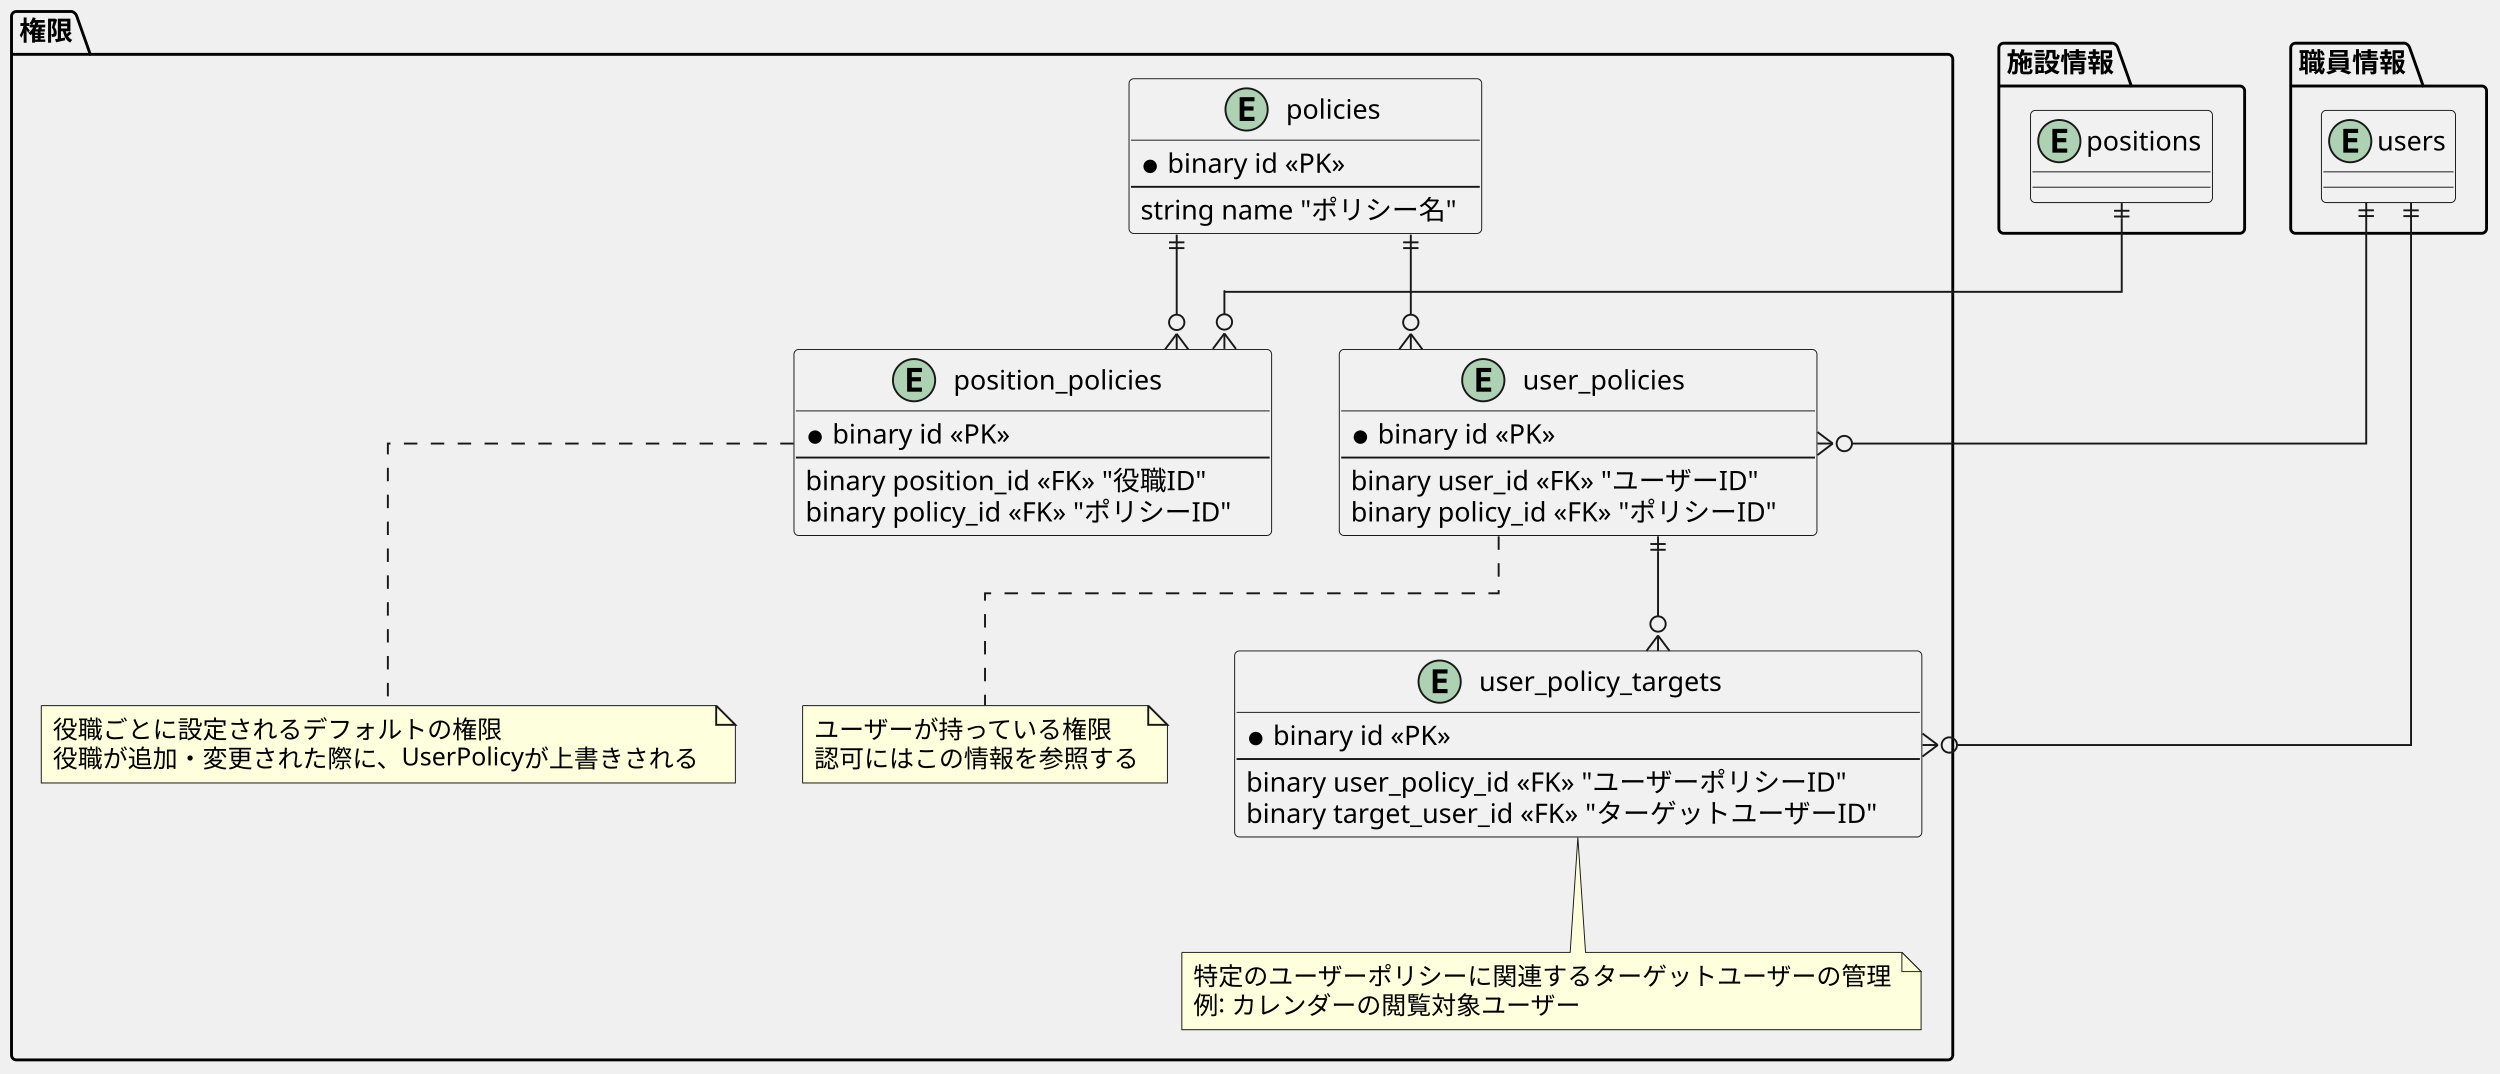
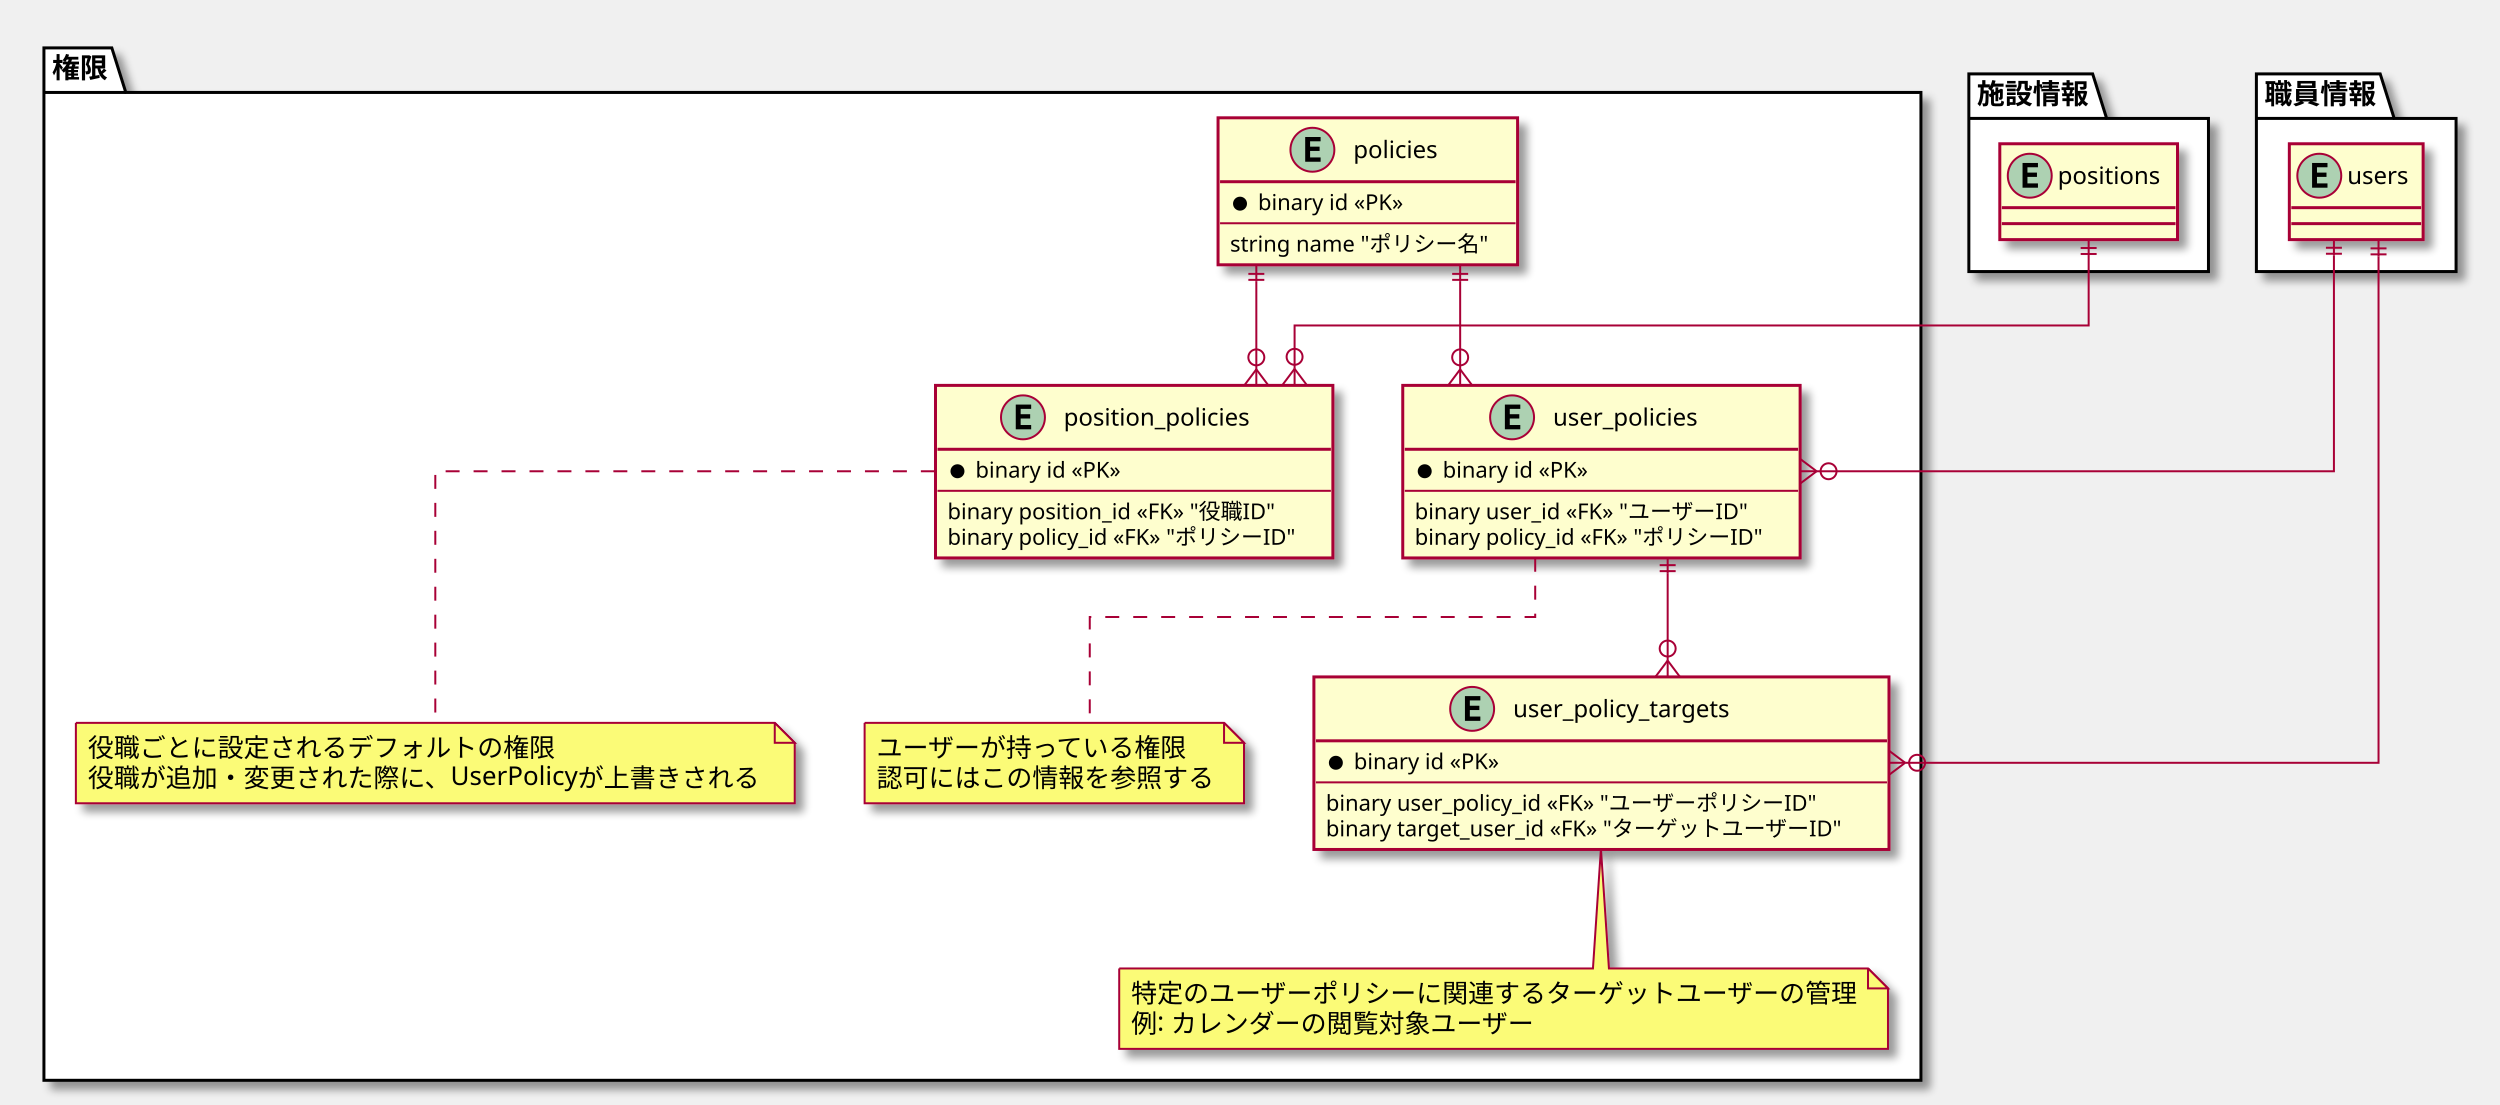
- <svg xmlns="http://www.w3.org/2000/svg" contentStyleType="text/css" height="559px" preserveAspectRatio="none" style="width:1302px;height:559px;background:#FFFFFF;" version="1.1" viewBox="0 0 1302 559" width="1302px" zoomAndPan="magnify">
-   <defs />
+ <svg xmlns="http://www.w3.org/2000/svg" contentScriptType="application/ecmascript" contentStyleType="text/css" height="553px" preserveAspectRatio="none" style="width:1252px;height:553px;" version="1.1" viewBox="0 0 1252 553" width="1252px" zoomAndPan="magnify">
+   <defs>
+     <filter height="300%" id="f13rucqhworear" width="300%" x="-1" y="-1">
+       <feGaussianBlur result="blurOut" stdDeviation="2.0" />
+       <feColorMatrix in="blurOut" result="blurOut2" type="matrix" values="0 0 0 0 0 0 0 0 0 0 0 0 0 0 0 0 0 0 .4 0" />
+       <feOffset dx="4.0" dy="4.0" in="blurOut2" result="blurOut3" />
+       <feBlend in="SourceGraphic" in2="blurOut3" mode="normal" />
+     </filter>
+   </defs>
  <g>
-     <g id="cluster_権限">
-       <path d="M8.5,6 L37.5,6 A3.75,3.75 0 0 1 40,8.5 L47,28.297 L1014.5,28.297 A2.5,2.5 0 0 1 1017,30.797 L1017,549.5 A2.5,2.5 0 0 1 1014.5,552 L8.5,552 A2.5,2.5 0 0 1 6,549.5 L6,8.5 A2.5,2.5 0 0 1 8.5,6 " fill="none" style="stroke:#000000;stroke-width:1.5;" />
-       <line style="stroke:#000000;stroke-width:1.5;" x1="6" x2="47" y1="28.297" y2="28.297" />
-       <text fill="#000000" font-family="sans-serif" font-size="14" font-weight="bold" lengthAdjust="spacing" textLength="28" x="10" y="20.995">権限</text>
-     </g>
-     <g id="cluster_職員情報">
-       <path d="M1195.5,22.5 L1252.5,22.5 A3.75,3.75 0 0 1 1255,25 L1262,44.797 L1292.5,44.797 A2.5,2.5 0 0 1 1295,47.297 L1295,119 A2.5,2.5 0 0 1 1292.5,121.5 L1195.5,121.5 A2.5,2.5 0 0 1 1193,119 L1193,25 A2.5,2.5 0 0 1 1195.5,22.5 " fill="none" style="stroke:#000000;stroke-width:1.5;" />
-       <line style="stroke:#000000;stroke-width:1.5;" x1="1193" x2="1262" y1="44.797" y2="44.797" />
-       <text fill="#000000" font-family="sans-serif" font-size="14" font-weight="bold" lengthAdjust="spacing" textLength="56" x="1197" y="37.495">職員情報</text>
-     </g>
-     <g id="cluster_施設情報">
-       <path d="M1043.5,22.5 L1100.5,22.5 A3.75,3.75 0 0 1 1103,25 L1110,44.797 L1166.5,44.797 A2.5,2.5 0 0 1 1169,47.297 L1169,119 A2.5,2.5 0 0 1 1166.5,121.5 L1043.5,121.5 A2.5,2.5 0 0 1 1041,119 L1041,25 A2.5,2.5 0 0 1 1043.5,22.5 " fill="none" style="stroke:#000000;stroke-width:1.5;" />
-       <line style="stroke:#000000;stroke-width:1.5;" x1="1041" x2="1110" y1="44.797" y2="44.797" />
-       <text fill="#000000" font-family="sans-serif" font-size="14" font-weight="bold" lengthAdjust="spacing" textLength="56" x="1045" y="37.495">施設情報</text>
-     </g>
-     <g id="elem_policies">
-       <rect codeLine="4" fill="#F1F1F1" height="80.594" id="policies" rx="2.5" ry="2.5" style="stroke:#181818;stroke-width:0.5;" width="183.671" x="588" y="41" />
-       <ellipse cx="649.222" cy="57" fill="#ADD1B2" rx="11" ry="11" style="stroke:#181818;stroke-width:1;" />
-       <path d="M653.332,63 L645.613,63 L645.613,50.609 L653.332,50.609 L653.332,52.766 L648.066,52.766 L648.066,55.438 L652.832,55.438 L652.832,57.594 L648.066,57.594 L648.066,60.844 L653.332,60.844 L653.332,63 Z " fill="#000000" />
-       <text fill="#000000" font-family="sans-serif" font-size="14" lengthAdjust="spacing" textLength="52.726" x="669.722" y="61.847">policies</text>
-       <line style="stroke:#181818;stroke-width:0.5;" x1="589" x2="770.671" y1="73" y2="73" />
-       <ellipse cx="599" cy="86.648" fill="#000000" rx="3" ry="3" style="stroke:#000000;stroke-width:1;" />
-       <text fill="#000000" font-family="sans-serif" font-size="14" lengthAdjust="spacing" textLength="100.7" x="608" y="89.995">binary id «PK»</text>
-       <line style="stroke:#181818;stroke-width:1;" x1="589" x2="770.671" y1="97.297" y2="97.297" />
-       <text fill="#000000" font-family="sans-serif" font-size="14" lengthAdjust="spacing" textLength="171.671" x="594" y="114.292">string name "ポリシー名"</text>
-     </g>
-     <g id="elem_position_policies">
-       <rect codeLine="10" fill="#F1F1F1" height="96.891" id="position_policies" rx="2.5" ry="2.5" style="stroke:#181818;stroke-width:0.5;" width="248.762" x="413.5" y="182" />
-       <ellipse cx="476.042" cy="198" fill="#ADD1B2" rx="11" ry="11" style="stroke:#181818;stroke-width:1;" />
-       <path d="M480.151,204 L472.433,204 L472.433,191.609 L480.151,191.609 L480.151,193.766 L474.886,193.766 L474.886,196.438 L479.651,196.438 L479.651,198.594 L474.886,198.594 L474.886,201.844 L480.151,201.844 L480.151,204 Z " fill="#000000" />
-       <text fill="#000000" font-family="sans-serif" font-size="14" lengthAdjust="spacing" textLength="115.179" x="496.542" y="202.847">position_policies</text>
-       <line style="stroke:#181818;stroke-width:0.5;" x1="414.5" x2="661.263" y1="214" y2="214" />
-       <ellipse cx="424.5" cy="227.648" fill="#000000" rx="3" ry="3" style="stroke:#000000;stroke-width:1;" />
-       <text fill="#000000" font-family="sans-serif" font-size="14" lengthAdjust="spacing" textLength="100.7" x="433.5" y="230.995">binary id «PK»</text>
-       <line style="stroke:#181818;stroke-width:1;" x1="414.5" x2="661.263" y1="238.297" y2="238.297" />
-       <text fill="#000000" font-family="sans-serif" font-size="14" lengthAdjust="spacing" textLength="223.002" x="419.5" y="255.292">binary position_id «FK» "役職ID"</text>
-       <text fill="#000000" font-family="sans-serif" font-size="14" lengthAdjust="spacing" textLength="236.762" x="419.5" y="271.589">binary policy_id «FK» "ポリシーID"</text>
-     </g>
-     <g id="elem_GMN5">
-       <path d="M21.5,367.5 L21.5,407.766 L382.988,407.766 L382.988,377.5 L372.988,367.5 L21.5,367.5 " fill="#FEFFDD" style="stroke:#181818;stroke-width:0.5;" />
-       <path d="M372.988,367.5 L372.988,377.5 L382.988,377.5 L372.988,367.5 " fill="#FEFFDD" style="stroke:#181818;stroke-width:1;" />
-       <text fill="#000000" font-family="sans-serif" font-size="13" lengthAdjust="spacing" textLength="234" x="27.5" y="384.567">役職ごとに設定されるデフォルトの権限</text>
-       <text fill="#000000" font-family="sans-serif" font-size="13" lengthAdjust="spacing" textLength="340.488" x="27.5" y="399.7">役職が追加・変更された際に、UserPolicyが上書きされる</text>
-     </g>
-     <g id="elem_user_policies">
-       <rect codeLine="21" fill="#F1F1F1" height="96.891" id="user_policies" rx="2.5" ry="2.5" style="stroke:#181818;stroke-width:0.5;" width="248.762" x="697.5" y="182" />
-       <ellipse cx="772.5" cy="198" fill="#ADD1B2" rx="11" ry="11" style="stroke:#181818;stroke-width:1;" />
-       <path d="M776.61,204 L768.891,204 L768.891,191.609 L776.61,191.609 L776.61,193.766 L771.344,193.766 L771.344,196.438 L776.11,196.438 L776.11,198.594 L771.344,198.594 L771.344,201.844 L776.61,201.844 L776.61,204 Z " fill="#000000" />
-       <text fill="#000000" font-family="sans-serif" font-size="14" lengthAdjust="spacing" textLength="90.262" x="793" y="202.847">user_policies</text>
-       <line style="stroke:#181818;stroke-width:0.5;" x1="698.5" x2="945.263" y1="214" y2="214" />
-       <ellipse cx="708.5" cy="227.648" fill="#000000" rx="3" ry="3" style="stroke:#000000;stroke-width:1;" />
-       <text fill="#000000" font-family="sans-serif" font-size="14" lengthAdjust="spacing" textLength="100.7" x="717.5" y="230.995">binary id «PK»</text>
-       <line style="stroke:#181818;stroke-width:1;" x1="698.5" x2="945.263" y1="238.297" y2="238.297" />
-       <text fill="#000000" font-family="sans-serif" font-size="14" lengthAdjust="spacing" textLength="226.085" x="703.5" y="255.292">binary user_id «FK» "ユーザーID"</text>
-       <text fill="#000000" font-family="sans-serif" font-size="14" lengthAdjust="spacing" textLength="236.762" x="703.5" y="271.589">binary policy_id «FK» "ポリシーID"</text>
-     </g>
-     <g id="elem_GMN9">
-       <path d="M418,367.5 L418,407.766 L608,407.766 L608,377.5 L598,367.5 L418,367.5 " fill="#FEFFDD" style="stroke:#181818;stroke-width:0.5;" />
-       <path d="M598,367.5 L598,377.5 L608,377.5 L598,367.5 " fill="#FEFFDD" style="stroke:#181818;stroke-width:1;" />
-       <text fill="#000000" font-family="sans-serif" font-size="13" lengthAdjust="spacing" textLength="156" x="424" y="384.567">ユーザーが持っている権限</text>
-       <text fill="#000000" font-family="sans-serif" font-size="13" lengthAdjust="spacing" textLength="169" x="424" y="399.7">認可にはこの情報を参照する</text>
-     </g>
-     <g id="elem_user_policy_targets">
-       <rect codeLine="32" fill="#F1F1F1" height="96.891" id="user_policy_targets" rx="2.5" ry="2.5" style="stroke:#181818;stroke-width:0.5;" width="357.898" x="643" y="339" />
-       <ellipse cx="749.77" cy="355" fill="#ADD1B2" rx="11" ry="11" style="stroke:#181818;stroke-width:1;" />
-       <path d="M753.88,361 L746.161,361 L746.161,348.609 L753.88,348.609 L753.88,350.766 L748.614,350.766 L748.614,353.438 L753.38,353.438 L753.38,355.594 L748.614,355.594 L748.614,358.844 L753.88,358.844 L753.88,361 Z " fill="#000000" />
-       <text fill="#000000" font-family="sans-serif" font-size="14" lengthAdjust="spacing" textLength="135.857" x="770.27" y="359.847">user_policy_targets</text>
-       <line style="stroke:#181818;stroke-width:0.5;" x1="644" x2="999.898" y1="371" y2="371" />
-       <ellipse cx="654" cy="384.648" fill="#000000" rx="3" ry="3" style="stroke:#000000;stroke-width:1;" />
-       <text fill="#000000" font-family="sans-serif" font-size="14" lengthAdjust="spacing" textLength="100.7" x="663" y="387.995">binary id «PK»</text>
-       <line style="stroke:#181818;stroke-width:1;" x1="644" x2="999.898" y1="395.297" y2="395.297" />
-       <text fill="#000000" font-family="sans-serif" font-size="14" lengthAdjust="spacing" textLength="330.298" x="649" y="412.292">binary user_policy_id «FK» "ユーザーポリシーID"</text>
-       <text fill="#000000" font-family="sans-serif" font-size="14" lengthAdjust="spacing" textLength="345.898" x="649" y="428.589">binary target_user_id «FK» "ターゲットユーザーID"</text>
-     </g>
-     <g id="elem_GMN13">
-       <path d="M615.5,496 L615.5,536.266 A0,0 0 0 0 615.5,536.266 L1000.5,536.266 A0,0 0 0 0 1000.5,536.266 L1000.5,506 L990.5,496 L825.75,496 L821.75,436.08 L817.75,496 L615.5,496 A0,0 0 0 0 615.5,496 " fill="#FEFFDD" style="stroke:#181818;stroke-width:0.5;" />
-       <path d="M990.5,496 L990.5,506 L1000.5,506 L990.5,496 " fill="#FEFFDD" style="stroke:#181818;stroke-width:0.5;" />
-       <text fill="#000000" font-family="sans-serif" font-size="13" lengthAdjust="spacing" textLength="364" x="621.5" y="513.067">特定のユーザーポリシーに関連するターゲットユーザーの管理</text>
-       <text fill="#000000" font-family="sans-serif" font-size="13" lengthAdjust="spacing" textLength="203.512" x="621.5" y="528.2">例: カレンダーの閲覧対象ユーザー</text>
-     </g>
-     <g id="elem_users">
-       <rect codeLine="45" fill="#F1F1F1" height="48" id="users" rx="2.5" ry="2.5" style="stroke:#181818;stroke-width:0.5;" width="69.83" x="1209" y="57.5" />
-       <ellipse cx="1224" cy="73.5" fill="#ADD1B2" rx="11" ry="11" style="stroke:#181818;stroke-width:1;" />
-       <path d="M1228.109,79.5 L1220.391,79.5 L1220.391,67.109 L1228.109,67.109 L1228.109,69.266 L1222.844,69.266 L1222.844,71.938 L1227.609,71.938 L1227.609,74.094 L1222.844,74.094 L1222.844,77.344 L1228.109,77.344 L1228.109,79.5 Z " fill="#000000" />
-       <text fill="#000000" font-family="sans-serif" font-size="14" lengthAdjust="spacing" textLength="37.83" x="1238" y="78.347">users</text>
-       <line style="stroke:#181818;stroke-width:0.5;" x1="1210" x2="1277.83" y1="89.5" y2="89.5" />
-       <line style="stroke:#181818;stroke-width:0.5;" x1="1210" x2="1277.83" y1="97.5" y2="97.5" />
-     </g>
-     <g id="elem_positions">
-       <rect codeLine="49" fill="#F1F1F1" height="48" id="positions" rx="2.5" ry="2.5" style="stroke:#181818;stroke-width:0.5;" width="94.747" x="1057.5" y="57.5" />
-       <ellipse cx="1072.5" cy="73.5" fill="#ADD1B2" rx="11" ry="11" style="stroke:#181818;stroke-width:1;" />
-       <path d="M1076.609,79.5 L1068.891,79.5 L1068.891,67.109 L1076.609,67.109 L1076.609,69.266 L1071.344,69.266 L1071.344,71.938 L1076.109,71.938 L1076.109,74.094 L1071.344,74.094 L1071.344,77.344 L1076.609,77.344 L1076.609,79.5 Z " fill="#000000" />
-       <text fill="#000000" font-family="sans-serif" font-size="14" lengthAdjust="spacing" textLength="62.747" x="1086.5" y="78.347">positions</text>
-       <line style="stroke:#181818;stroke-width:0.5;" x1="1058.5" x2="1151.247" y1="89.5" y2="89.5" />
-       <line style="stroke:#181818;stroke-width:0.5;" x1="1058.5" x2="1151.247" y1="97.5" y2="97.5" />
-     </g>
-     <g id="link_position_policies_GMN5">
-       <path d="M413.36,231 C317.74,231 202,231 202,231 C202,231 202,325.09 202,367.36 " fill="none" id="position_policies-GMN5" style="stroke:#181818;stroke-width:1;stroke-dasharray:7.0,7.0;" />
-     </g>
-     <g id="link_user_policies_GMN9">
-       <path d="M780.5,279.32 C780.5,295.29 780.5,309 780.5,309 C780.5,309 513,309 513,309 C513,309 513,344.03 513,367.28 " fill="none" id="user_policies-GMN9" style="stroke:#181818;stroke-width:1;stroke-dasharray:7.0,7.0;" />
-     </g>
-     <g id="link_policies_position_policies">
-       <path codeLine="52" d="M612.83,130.21 C612.83,148.65 612.83,144.6 612.83,163.89 " fill="none" id="policies-position_policies" style="stroke:#181818;stroke-width:1;" />
-       <line style="stroke:#181818;stroke-width:1;" x1="608.83" x2="616.83" y1="126.21" y2="126.21" />
-       <line style="stroke:#181818;stroke-width:1;" x1="608.83" x2="616.83" y1="129.21" y2="129.21" />
-       <line style="stroke:#181818;stroke-width:1;" x1="612.83" x2="612.83" y1="130.21" y2="122.21" />
-       <line style="stroke:#181818;stroke-width:1;" x1="612.83" x2="618.83" y1="173.89" y2="181.89" />
-       <line style="stroke:#181818;stroke-width:1;" x1="612.83" x2="606.83" y1="173.89" y2="181.89" />
-       <line style="stroke:#181818;stroke-width:1;" x1="612.83" x2="612.83" y1="173.89" y2="181.89" />
-       <ellipse cx="612.83" cy="167.89" fill="none" rx="4" ry="4" style="stroke:#181818;stroke-width:1;" />
-     </g>
-     <g id="link_policies_user_policies">
-       <path codeLine="53" d="M734.75,130.21 C734.75,148.65 734.75,144.6 734.75,163.89 " fill="none" id="policies-user_policies" style="stroke:#181818;stroke-width:1;" />
-       <line style="stroke:#181818;stroke-width:1;" x1="730.75" x2="738.75" y1="126.21" y2="126.21" />
-       <line style="stroke:#181818;stroke-width:1;" x1="730.75" x2="738.75" y1="129.21" y2="129.21" />
-       <line style="stroke:#181818;stroke-width:1;" x1="734.75" x2="734.75" y1="130.21" y2="122.21" />
-       <line style="stroke:#181818;stroke-width:1;" x1="734.75" x2="740.75" y1="173.89" y2="181.89" />
-       <line style="stroke:#181818;stroke-width:1;" x1="734.75" x2="728.75" y1="173.89" y2="181.89" />
-       <line style="stroke:#181818;stroke-width:1;" x1="734.75" x2="734.75" y1="173.89" y2="181.89" />
-       <ellipse cx="734.75" cy="167.89" fill="none" rx="4" ry="4" style="stroke:#181818;stroke-width:1;" />
-     </g>
-     <g id="link_users_user_policies">
-       <path codeLine="54" d="M1232.33,113.52 C1232.33,155.78 1232.33,231 1232.33,231 C1232.33,231 1085.25,231 964.51,231 " fill="none" id="users-user_policies" style="stroke:#181818;stroke-width:1;" />
-       <line style="stroke:#181818;stroke-width:1;" x1="1228.33" x2="1236.33" y1="109.52" y2="109.52" />
-       <line style="stroke:#181818;stroke-width:1;" x1="1228.33" x2="1236.33" y1="112.52" y2="112.52" />
-       <line style="stroke:#181818;stroke-width:1;" x1="1232.33" x2="1232.33" y1="113.52" y2="105.52" />
-       <line style="stroke:#181818;stroke-width:1;" x1="954.51" x2="946.51" y1="231" y2="237" />
-       <line style="stroke:#181818;stroke-width:1;" x1="954.51" x2="946.51" y1="231" y2="225" />
-       <line style="stroke:#181818;stroke-width:1;" x1="954.51" x2="946.51" y1="231" y2="231" />
-       <ellipse cx="960.51" cy="231" fill="none" rx="4" ry="4" style="stroke:#181818;stroke-width:1;" />
-     </g>
-     <g id="link_positions_position_policies">
-       <path codeLine="55" d="M1105,113.76 C1105,134.16 1105,152 1105,152 C1105,152 637.67,152 637.67,152 C637.67,152 637.67,147.71 637.67,163.68 " fill="none" id="positions-position_policies" style="stroke:#181818;stroke-width:1;" />
-       <line style="stroke:#181818;stroke-width:1;" x1="1101" x2="1109" y1="109.76" y2="109.76" />
-       <line style="stroke:#181818;stroke-width:1;" x1="1101" x2="1109" y1="112.76" y2="112.76" />
-       <line style="stroke:#181818;stroke-width:1;" x1="1105" x2="1105" y1="113.76" y2="105.76" />
-       <line style="stroke:#181818;stroke-width:1;" x1="637.67" x2="643.67" y1="173.68" y2="181.68" />
-       <line style="stroke:#181818;stroke-width:1;" x1="637.67" x2="631.67" y1="173.68" y2="181.68" />
-       <line style="stroke:#181818;stroke-width:1;" x1="637.67" x2="637.67" y1="173.68" y2="181.68" />
-       <ellipse cx="637.67" cy="167.68" fill="none" rx="4" ry="4" style="stroke:#181818;stroke-width:1;" />
-     </g>
-     <g id="link_user_policies_user_policy_targets">
-       <path codeLine="56" d="M863.5,287.32 C863.5,306.31 863.5,302.02 863.5,320.98 " fill="none" id="user_policies-user_policy_targets" style="stroke:#181818;stroke-width:1;" />
-       <line style="stroke:#181818;stroke-width:1;" x1="859.5" x2="867.5" y1="283.32" y2="283.32" />
-       <line style="stroke:#181818;stroke-width:1;" x1="859.5" x2="867.5" y1="286.32" y2="286.32" />
-       <line style="stroke:#181818;stroke-width:1;" x1="863.5" x2="863.5" y1="287.32" y2="279.32" />
-       <line style="stroke:#181818;stroke-width:1;" x1="863.5" x2="869.5" y1="330.98" y2="338.98" />
-       <line style="stroke:#181818;stroke-width:1;" x1="863.5" x2="857.5" y1="330.98" y2="338.98" />
-       <line style="stroke:#181818;stroke-width:1;" x1="863.5" x2="863.5" y1="330.98" y2="338.98" />
-       <ellipse cx="863.5" cy="324.98" fill="none" rx="4" ry="4" style="stroke:#181818;stroke-width:1;" />
-     </g>
-     <g id="link_users_user_policy_targets">
-       <path codeLine="57" d="M1255.67,113.55 C1255.67,185.81 1255.67,388 1255.67,388 C1255.67,388 1138.59,388 1019.21,388 " fill="none" id="users-user_policy_targets" style="stroke:#181818;stroke-width:1;" />
-       <line style="stroke:#181818;stroke-width:1;" x1="1251.67" x2="1259.67" y1="109.55" y2="109.55" />
-       <line style="stroke:#181818;stroke-width:1;" x1="1251.67" x2="1259.67" y1="112.55" y2="112.55" />
-       <line style="stroke:#181818;stroke-width:1;" x1="1255.67" x2="1255.67" y1="113.55" y2="105.55" />
-       <line style="stroke:#181818;stroke-width:1;" x1="1009.21" x2="1001.21" y1="388" y2="394" />
-       <line style="stroke:#181818;stroke-width:1;" x1="1009.21" x2="1001.21" y1="388" y2="382" />
-       <line style="stroke:#181818;stroke-width:1;" x1="1009.21" x2="1001.21" y1="388" y2="388" />
-       <ellipse cx="1015.21" cy="388" fill="none" rx="4" ry="4" style="stroke:#181818;stroke-width:1;" />
-     </g>
+     <polygon fill="#FFFFFF" filter="url(#f13rucqhworear)" points="22,24,56,24,63,46.297,962,46.297,962,541,22,541,22,24" style="stroke: #000000; stroke-width: 1.5;" />
+     <line style="stroke: #000000; stroke-width: 1.5;" x1="22" x2="63" y1="46.297" y2="46.297" />
+     <text fill="#000000" font-family="sans-serif" font-size="14" font-weight="bold" lengthAdjust="spacingAndGlyphs" textLength="28" x="26" y="38.995">権限</text>
+     <polygon fill="#FFFFFF" filter="url(#f13rucqhworear)" points="1130,37,1192,37,1199,59.297,1230,59.297,1230,136,1130,136,1130,37" style="stroke: #000000; stroke-width: 1.5;" />
+     <line style="stroke: #000000; stroke-width: 1.5;" x1="1130" x2="1199" y1="59.297" y2="59.297" />
+     <text fill="#000000" font-family="sans-serif" font-size="14" font-weight="bold" lengthAdjust="spacingAndGlyphs" textLength="56" x="1134" y="51.995">職員情報</text>
+     <polygon fill="#FFFFFF" filter="url(#f13rucqhworear)" points="986,37,1048,37,1055,59.297,1106,59.297,1106,136,986,136,986,37" style="stroke: #000000; stroke-width: 1.5;" />
+     <line style="stroke: #000000; stroke-width: 1.5;" x1="986" x2="1055" y1="59.297" y2="59.297" />
+     <text fill="#000000" font-family="sans-serif" font-size="14" font-weight="bold" lengthAdjust="spacingAndGlyphs" textLength="56" x="990" y="51.995">施設情報</text>
+     <rect fill="#FEFECE" filter="url(#f13rucqhworear)" height="73.609" id="policies" style="stroke: #A80036; stroke-width: 1.5;" width="150" x="610" y="59" />
+     <ellipse cx="657.25" cy="75" fill="#ADD1B2" rx="11" ry="11" style="stroke: #A80036; stroke-width: 1.0;" />
+     <path d="M661.359,81 L653.641,81 L653.641,68.609 L661.359,68.609 L661.359,70.766 L656.094,70.766 L656.094,73.438 L660.859,73.438 L660.859,75.594 L656.094,75.594 L656.094,78.844 L661.359,78.844 L661.359,81 Z " />
+     <text fill="#000000" font-family="sans-serif" font-size="12" lengthAdjust="spacingAndGlyphs" textLength="47" x="677.75" y="79.154">policies</text>
+     <line style="stroke: #A80036; stroke-width: 1.5;" x1="611" x2="759" y1="91" y2="91" />
+     <ellipse cx="621" cy="102" fill="#000000" rx="3" ry="3" style="stroke: #000000; stroke-width: 1.0;" />
+     <text fill="#000000" font-family="sans-serif" font-size="11" lengthAdjust="spacingAndGlyphs" textLength="81" x="630" y="105.21">binary id «PK»</text>
+     <line style="stroke: #A80036; stroke-width: 1.0;" x1="611" x2="759" y1="111.805" y2="111.805" />
+     <text fill="#000000" font-family="sans-serif" font-size="11" lengthAdjust="spacingAndGlyphs" textLength="138" x="616" y="126.015">string name "ポリシー名"</text>
+     <rect fill="#FEFECE" filter="url(#f13rucqhworear)" height="86.414" id="position_policies" style="stroke: #A80036; stroke-width: 1.5;" width="199" x="468.5" y="193" />
+     <ellipse cx="512.3" cy="209" fill="#ADD1B2" rx="11" ry="11" style="stroke: #A80036; stroke-width: 1.0;" />
+     <path d="M516.409,215 L508.691,215 L508.691,202.609 L516.409,202.609 L516.409,204.766 L511.144,204.766 L511.144,207.438 L515.909,207.438 L515.909,209.594 L511.144,209.594 L511.144,212.844 L516.409,212.844 L516.409,215 Z " />
+     <text fill="#000000" font-family="sans-serif" font-size="12" lengthAdjust="spacingAndGlyphs" textLength="103" x="532.7" y="213.154">position_policies</text>
+     <line style="stroke: #A80036; stroke-width: 1.5;" x1="469.5" x2="666.5" y1="225" y2="225" />
+     <ellipse cx="479.5" cy="236" fill="#000000" rx="3" ry="3" style="stroke: #000000; stroke-width: 1.0;" />
+     <text fill="#000000" font-family="sans-serif" font-size="11" lengthAdjust="spacingAndGlyphs" textLength="81" x="488.5" y="239.21">binary id «PK»</text>
+     <line style="stroke: #A80036; stroke-width: 1.0;" x1="469.5" x2="666.5" y1="245.805" y2="245.805" />
+     <text fill="#000000" font-family="sans-serif" font-size="11" lengthAdjust="spacingAndGlyphs" textLength="178" x="474.5" y="260.015">binary position_id «FK» "役職ID"</text>
+     <text fill="#000000" font-family="sans-serif" font-size="11" lengthAdjust="spacingAndGlyphs" textLength="187" x="474.5" y="272.82">binary policy_id «FK» "ポリシーID"</text>
+     <path d="M38,362 L38,402.266 L398,402.266 L398,372 L388,362 L38,362 " fill="#FBFB77" filter="url(#f13rucqhworear)" style="stroke: #A80036; stroke-width: 1.0;" />
+     <path d="M388,362 L388,372 L398,372 L388,362 " fill="#FBFB77" style="stroke: #A80036; stroke-width: 1.0;" />
+     <text fill="#000000" font-family="sans-serif" font-size="13" lengthAdjust="spacingAndGlyphs" textLength="234" x="44" y="379.067">役職ごとに設定されるデフォルトの権限</text>
+     <text fill="#000000" font-family="sans-serif" font-size="13" lengthAdjust="spacingAndGlyphs" textLength="339" x="44" y="394.2">役職が追加・変更された際に、UserPolicyが上書きされる</text>
+     <rect fill="#FEFECE" filter="url(#f13rucqhworear)" height="86.414" id="user_policies" style="stroke: #A80036; stroke-width: 1.5;" width="199" x="702.5" y="193" />
+     <ellipse cx="757.25" cy="209" fill="#ADD1B2" rx="11" ry="11" style="stroke: #A80036; stroke-width: 1.0;" />
+     <path d="M761.359,215 L753.641,215 L753.641,202.609 L761.359,202.609 L761.359,204.766 L756.094,204.766 L756.094,207.438 L760.859,207.438 L760.859,209.594 L756.094,209.594 L756.094,212.844 L761.359,212.844 L761.359,215 Z " />
+     <text fill="#000000" font-family="sans-serif" font-size="12" lengthAdjust="spacingAndGlyphs" textLength="81" x="777.75" y="213.154">user_policies</text>
+     <line style="stroke: #A80036; stroke-width: 1.5;" x1="703.5" x2="900.5" y1="225" y2="225" />
+     <ellipse cx="713.5" cy="236" fill="#000000" rx="3" ry="3" style="stroke: #000000; stroke-width: 1.0;" />
+     <text fill="#000000" font-family="sans-serif" font-size="11" lengthAdjust="spacingAndGlyphs" textLength="81" x="722.5" y="239.21">binary id «PK»</text>
+     <line style="stroke: #A80036; stroke-width: 1.0;" x1="703.5" x2="900.5" y1="245.805" y2="245.805" />
+     <text fill="#000000" font-family="sans-serif" font-size="11" lengthAdjust="spacingAndGlyphs" textLength="181" x="708.5" y="260.015">binary user_id «FK» "ユーザーID"</text>
+     <text fill="#000000" font-family="sans-serif" font-size="11" lengthAdjust="spacingAndGlyphs" textLength="187" x="708.5" y="272.82">binary policy_id «FK» "ポリシーID"</text>
+     <path d="M433,362 L433,402.266 L623,402.266 L623,372 L613,362 L433,362 " fill="#FBFB77" filter="url(#f13rucqhworear)" style="stroke: #A80036; stroke-width: 1.0;" />
+     <path d="M613,362 L613,372 L623,372 L613,362 " fill="#FBFB77" style="stroke: #A80036; stroke-width: 1.0;" />
+     <text fill="#000000" font-family="sans-serif" font-size="13" lengthAdjust="spacingAndGlyphs" textLength="156" x="439" y="379.067">ユーザーが持っている権限</text>
+     <text fill="#000000" font-family="sans-serif" font-size="13" lengthAdjust="spacingAndGlyphs" textLength="169" x="439" y="394.2">認可にはこの情報を参照する</text>
+     <rect fill="#FEFECE" filter="url(#f13rucqhworear)" height="86.414" id="user_policy_targets" style="stroke: #A80036; stroke-width: 1.5;" width="288" x="658" y="339" />
+     <ellipse cx="737.25" cy="355" fill="#ADD1B2" rx="11" ry="11" style="stroke: #A80036; stroke-width: 1.0;" />
+     <path d="M741.359,361 L733.641,361 L733.641,348.609 L741.359,348.609 L741.359,350.766 L736.094,350.766 L736.094,353.438 L740.859,353.438 L740.859,355.594 L736.094,355.594 L736.094,358.844 L741.359,358.844 L741.359,361 Z " />
+     <text fill="#000000" font-family="sans-serif" font-size="12" lengthAdjust="spacingAndGlyphs" textLength="121" x="757.75" y="359.154">user_policy_targets</text>
+     <line style="stroke: #A80036; stroke-width: 1.5;" x1="659" x2="945" y1="371" y2="371" />
+     <ellipse cx="669" cy="382" fill="#000000" rx="3" ry="3" style="stroke: #000000; stroke-width: 1.0;" />
+     <text fill="#000000" font-family="sans-serif" font-size="11" lengthAdjust="spacingAndGlyphs" textLength="81" x="678" y="385.21">binary id «PK»</text>
+     <line style="stroke: #A80036; stroke-width: 1.0;" x1="659" x2="945" y1="391.805" y2="391.805" />
+     <text fill="#000000" font-family="sans-serif" font-size="11" lengthAdjust="spacingAndGlyphs" textLength="263" x="664" y="406.015">binary user_policy_id «FK» "ユーザーポリシーID"</text>
+     <text fill="#000000" font-family="sans-serif" font-size="11" lengthAdjust="spacingAndGlyphs" textLength="276" x="664" y="418.82">binary target_user_id «FK» "ターゲットユーザーID"</text>
+     <path d="M560.5,485 L560.5,525.266 A0,0 0 0 0 560.5,525.266 L945.5,525.266 A0,0 0 0 0 945.5,525.266 L945.5,495 L935.5,485 L805.75,485 L801.75,425.02 L797.75,485 L560.5,485 A0,0 0 0 0 560.5,485 " fill="#FBFB77" filter="url(#f13rucqhworear)" style="stroke: #A80036; stroke-width: 1.0;" />
+     <path d="M935.5,485 L935.5,495 L945.5,495 L935.5,485 " fill="#FBFB77" style="stroke: #A80036; stroke-width: 1.0;" />
+     <text fill="#000000" font-family="sans-serif" font-size="13" lengthAdjust="spacingAndGlyphs" textLength="364" x="566.5" y="502.067">特定のユーザーポリシーに関連するターゲットユーザーの管理</text>
+     <text fill="#000000" font-family="sans-serif" font-size="13" lengthAdjust="spacingAndGlyphs" textLength="203" x="566.5" y="517.2">例: カレンダーの閲覧対象ユーザー</text>
+     <rect fill="#FEFECE" filter="url(#f13rucqhworear)" height="48" id="users" style="stroke: #A80036; stroke-width: 1.5;" width="67" x="1146.5" y="72" />
+     <ellipse cx="1161.5" cy="88" fill="#ADD1B2" rx="11" ry="11" style="stroke: #A80036; stroke-width: 1.0;" />
+     <path d="M1165.609,94 L1157.891,94 L1157.891,81.609 L1165.609,81.609 L1165.609,83.766 L1160.344,83.766 L1160.344,86.438 L1165.109,86.438 L1165.109,88.594 L1160.344,88.594 L1160.344,91.844 L1165.609,91.844 L1165.609,94 Z " />
+     <text fill="#000000" font-family="sans-serif" font-size="12" lengthAdjust="spacingAndGlyphs" textLength="35" x="1175.5" y="92.154">users</text>
+     <line style="stroke: #A80036; stroke-width: 1.5;" x1="1147.5" x2="1212.5" y1="104" y2="104" />
+     <line style="stroke: #A80036; stroke-width: 1.5;" x1="1147.5" x2="1212.5" y1="112" y2="112" />
+     <rect fill="#FEFECE" filter="url(#f13rucqhworear)" height="48" id="positions" style="stroke: #A80036; stroke-width: 1.5;" width="89" x="1001.5" y="72" />
+     <ellipse cx="1016.5" cy="88" fill="#ADD1B2" rx="11" ry="11" style="stroke: #A80036; stroke-width: 1.0;" />
+     <path d="M1020.609,94 L1012.891,94 L1012.891,81.609 L1020.609,81.609 L1020.609,83.766 L1015.344,83.766 L1015.344,86.438 L1020.109,86.438 L1020.109,88.594 L1015.344,88.594 L1015.344,91.844 L1020.609,91.844 L1020.609,94 Z " />
+     <text fill="#000000" font-family="sans-serif" font-size="12" lengthAdjust="spacingAndGlyphs" textLength="57" x="1030.5" y="92.154">positions</text>
+     <line style="stroke: #A80036; stroke-width: 1.5;" x1="1002.5" x2="1089.5" y1="104" y2="104" />
+     <line style="stroke: #A80036; stroke-width: 1.5;" x1="1002.5" x2="1089.5" y1="112" y2="112" />
+     <path d="M468.17,236 C364.72,236 218,236 218,236 C218,236 218,321.58 218,361.7 " fill="none" id="position_policies-GMN5" style="stroke: #A80036; stroke-width: 1.0; stroke-dasharray: 7.0,7.0;" />
+     <path d="M768.83,279.31 C768.83,295.03 768.83,309 768.83,309 C768.83,309 545.75,309 545.75,309 C545.75,309 545.75,340.07 545.75,361.67 " fill="none" id="user_policies-GMN9" style="stroke: #A80036; stroke-width: 1.0; stroke-dasharray: 7.0,7.0;" />
+     <path d="M629.17,141.15 C629.17,141.15 629.17,184.97 629.17,184.97 " fill="none" id="policies-position_policies" style="stroke: #A80036; stroke-width: 1.0;" />
+     <line style="stroke: #A80036; stroke-width: 1.0;" x1="629.17" x2="635.17" y1="184.97" y2="192.97" />
+     <line style="stroke: #A80036; stroke-width: 1.0;" x1="629.17" x2="623.17" y1="184.97" y2="192.97" />
+     <line style="stroke: #A80036; stroke-width: 1.0;" x1="629.17" x2="629.17" y1="184.97" y2="192.97" />
+     <ellipse cx="629.17" cy="178.97" fill="none" rx="4" ry="4" style="stroke: #A80036; stroke-width: 1.0;" />
+     <line style="stroke: #A80036; stroke-width: 1.0;" x1="625.17" x2="633.17" y1="137.15" y2="137.15" />
+     <line style="stroke: #A80036; stroke-width: 1.0;" x1="625.17" x2="633.17" y1="140.15" y2="140.15" />
+     <line style="stroke: #A80036; stroke-width: 1.0;" x1="629.17" x2="629.17" y1="141.15" y2="133.15" />
+     <path d="M731.25,141.15 C731.25,141.15 731.25,184.97 731.25,184.97 " fill="none" id="policies-user_policies" style="stroke: #A80036; stroke-width: 1.0;" />
+     <line style="stroke: #A80036; stroke-width: 1.0;" x1="731.25" x2="737.25" y1="184.97" y2="192.97" />
+     <line style="stroke: #A80036; stroke-width: 1.0;" x1="731.25" x2="725.25" y1="184.97" y2="192.97" />
+     <line style="stroke: #A80036; stroke-width: 1.0;" x1="731.25" x2="731.25" y1="184.97" y2="192.97" />
+     <ellipse cx="731.25" cy="178.97" fill="none" rx="4" ry="4" style="stroke: #A80036; stroke-width: 1.0;" />
+     <line style="stroke: #A80036; stroke-width: 1.0;" x1="727.25" x2="735.25" y1="137.15" y2="137.15" />
+     <line style="stroke: #A80036; stroke-width: 1.0;" x1="727.25" x2="735.25" y1="140.15" y2="140.15" />
+     <line style="stroke: #A80036; stroke-width: 1.0;" x1="731.25" x2="731.25" y1="141.15" y2="133.15" />
+     <path d="M1168.83,128.07 C1168.83,128.07 1168.83,236 1168.83,236 C1168.83,236 909.75,236 909.75,236 " fill="none" id="users-user_policies" style="stroke: #A80036; stroke-width: 1.0;" />
+     <line style="stroke: #A80036; stroke-width: 1.0;" x1="909.75" x2="901.75" y1="236" y2="242" />
+     <line style="stroke: #A80036; stroke-width: 1.0;" x1="909.75" x2="901.75" y1="236" y2="230" />
+     <line style="stroke: #A80036; stroke-width: 1.0;" x1="909.75" x2="901.75" y1="236" y2="236" />
+     <ellipse cx="915.75" cy="236" fill="none" rx="4" ry="4" style="stroke: #A80036; stroke-width: 1.0;" />
+     <line style="stroke: #A80036; stroke-width: 1.0;" x1="1164.83" x2="1172.83" y1="124.07" y2="124.07" />
+     <line style="stroke: #A80036; stroke-width: 1.0;" x1="1164.83" x2="1172.83" y1="127.07" y2="127.07" />
+     <line style="stroke: #A80036; stroke-width: 1.0;" x1="1168.83" x2="1168.83" y1="128.07" y2="120.07" />
+     <path d="M1046,128.19 C1046,128.19 1046,163 1046,163 C1046,163 648.33,163 648.33,163 C648.33,163 648.33,184.69 648.33,184.69 " fill="none" id="positions-position_policies" style="stroke: #A80036; stroke-width: 1.0;" />
+     <line style="stroke: #A80036; stroke-width: 1.0;" x1="648.33" x2="654.33" y1="184.69" y2="192.69" />
+     <line style="stroke: #A80036; stroke-width: 1.0;" x1="648.33" x2="642.33" y1="184.69" y2="192.69" />
+     <line style="stroke: #A80036; stroke-width: 1.0;" x1="648.33" x2="648.33" y1="184.69" y2="192.69" />
+     <ellipse cx="648.33" cy="178.69" fill="none" rx="4" ry="4" style="stroke: #A80036; stroke-width: 1.0;" />
+     <line style="stroke: #A80036; stroke-width: 1.0;" x1="1042" x2="1050" y1="124.19" y2="124.19" />
+     <line style="stroke: #A80036; stroke-width: 1.0;" x1="1042" x2="1050" y1="127.19" y2="127.19" />
+     <line style="stroke: #A80036; stroke-width: 1.0;" x1="1046" x2="1046" y1="128.19" y2="120.19" />
+     <path d="M835.17,287.02 C835.17,287.02 835.17,330.79 835.17,330.79 " fill="none" id="user_policies-user_policy_targets" style="stroke: #A80036; stroke-width: 1.0;" />
+     <line style="stroke: #A80036; stroke-width: 1.0;" x1="835.17" x2="841.17" y1="330.79" y2="338.79" />
+     <line style="stroke: #A80036; stroke-width: 1.0;" x1="835.17" x2="829.17" y1="330.79" y2="338.79" />
+     <line style="stroke: #A80036; stroke-width: 1.0;" x1="835.17" x2="835.17" y1="330.79" y2="338.79" />
+     <ellipse cx="835.17" cy="324.79" fill="none" rx="4" ry="4" style="stroke: #A80036; stroke-width: 1.0;" />
+     <line style="stroke: #A80036; stroke-width: 1.0;" x1="831.17" x2="839.17" y1="283.02" y2="283.02" />
+     <line style="stroke: #A80036; stroke-width: 1.0;" x1="831.17" x2="839.17" y1="286.02" y2="286.02" />
+     <line style="stroke: #A80036; stroke-width: 1.0;" x1="835.17" x2="835.17" y1="287.02" y2="279.02" />
+     <path d="M1191.17,128.38 C1191.17,128.38 1191.17,382 1191.17,382 C1191.17,382 954.08,382 954.08,382 " fill="none" id="users-user_policy_targets" style="stroke: #A80036; stroke-width: 1.0;" />
+     <line style="stroke: #A80036; stroke-width: 1.0;" x1="954.08" x2="946.08" y1="382" y2="388" />
+     <line style="stroke: #A80036; stroke-width: 1.0;" x1="954.08" x2="946.08" y1="382" y2="376" />
+     <line style="stroke: #A80036; stroke-width: 1.0;" x1="954.08" x2="946.08" y1="382" y2="382" />
+     <ellipse cx="960.08" cy="382" fill="none" rx="4" ry="4" style="stroke: #A80036; stroke-width: 1.0;" />
+     <line style="stroke: #A80036; stroke-width: 1.0;" x1="1187.17" x2="1195.17" y1="124.38" y2="124.38" />
+     <line style="stroke: #A80036; stroke-width: 1.0;" x1="1187.17" x2="1195.17" y1="127.38" y2="127.38" />
+     <line style="stroke: #A80036; stroke-width: 1.0;" x1="1191.17" x2="1191.17" y1="128.38" y2="120.38" />
  </g>
</svg>
